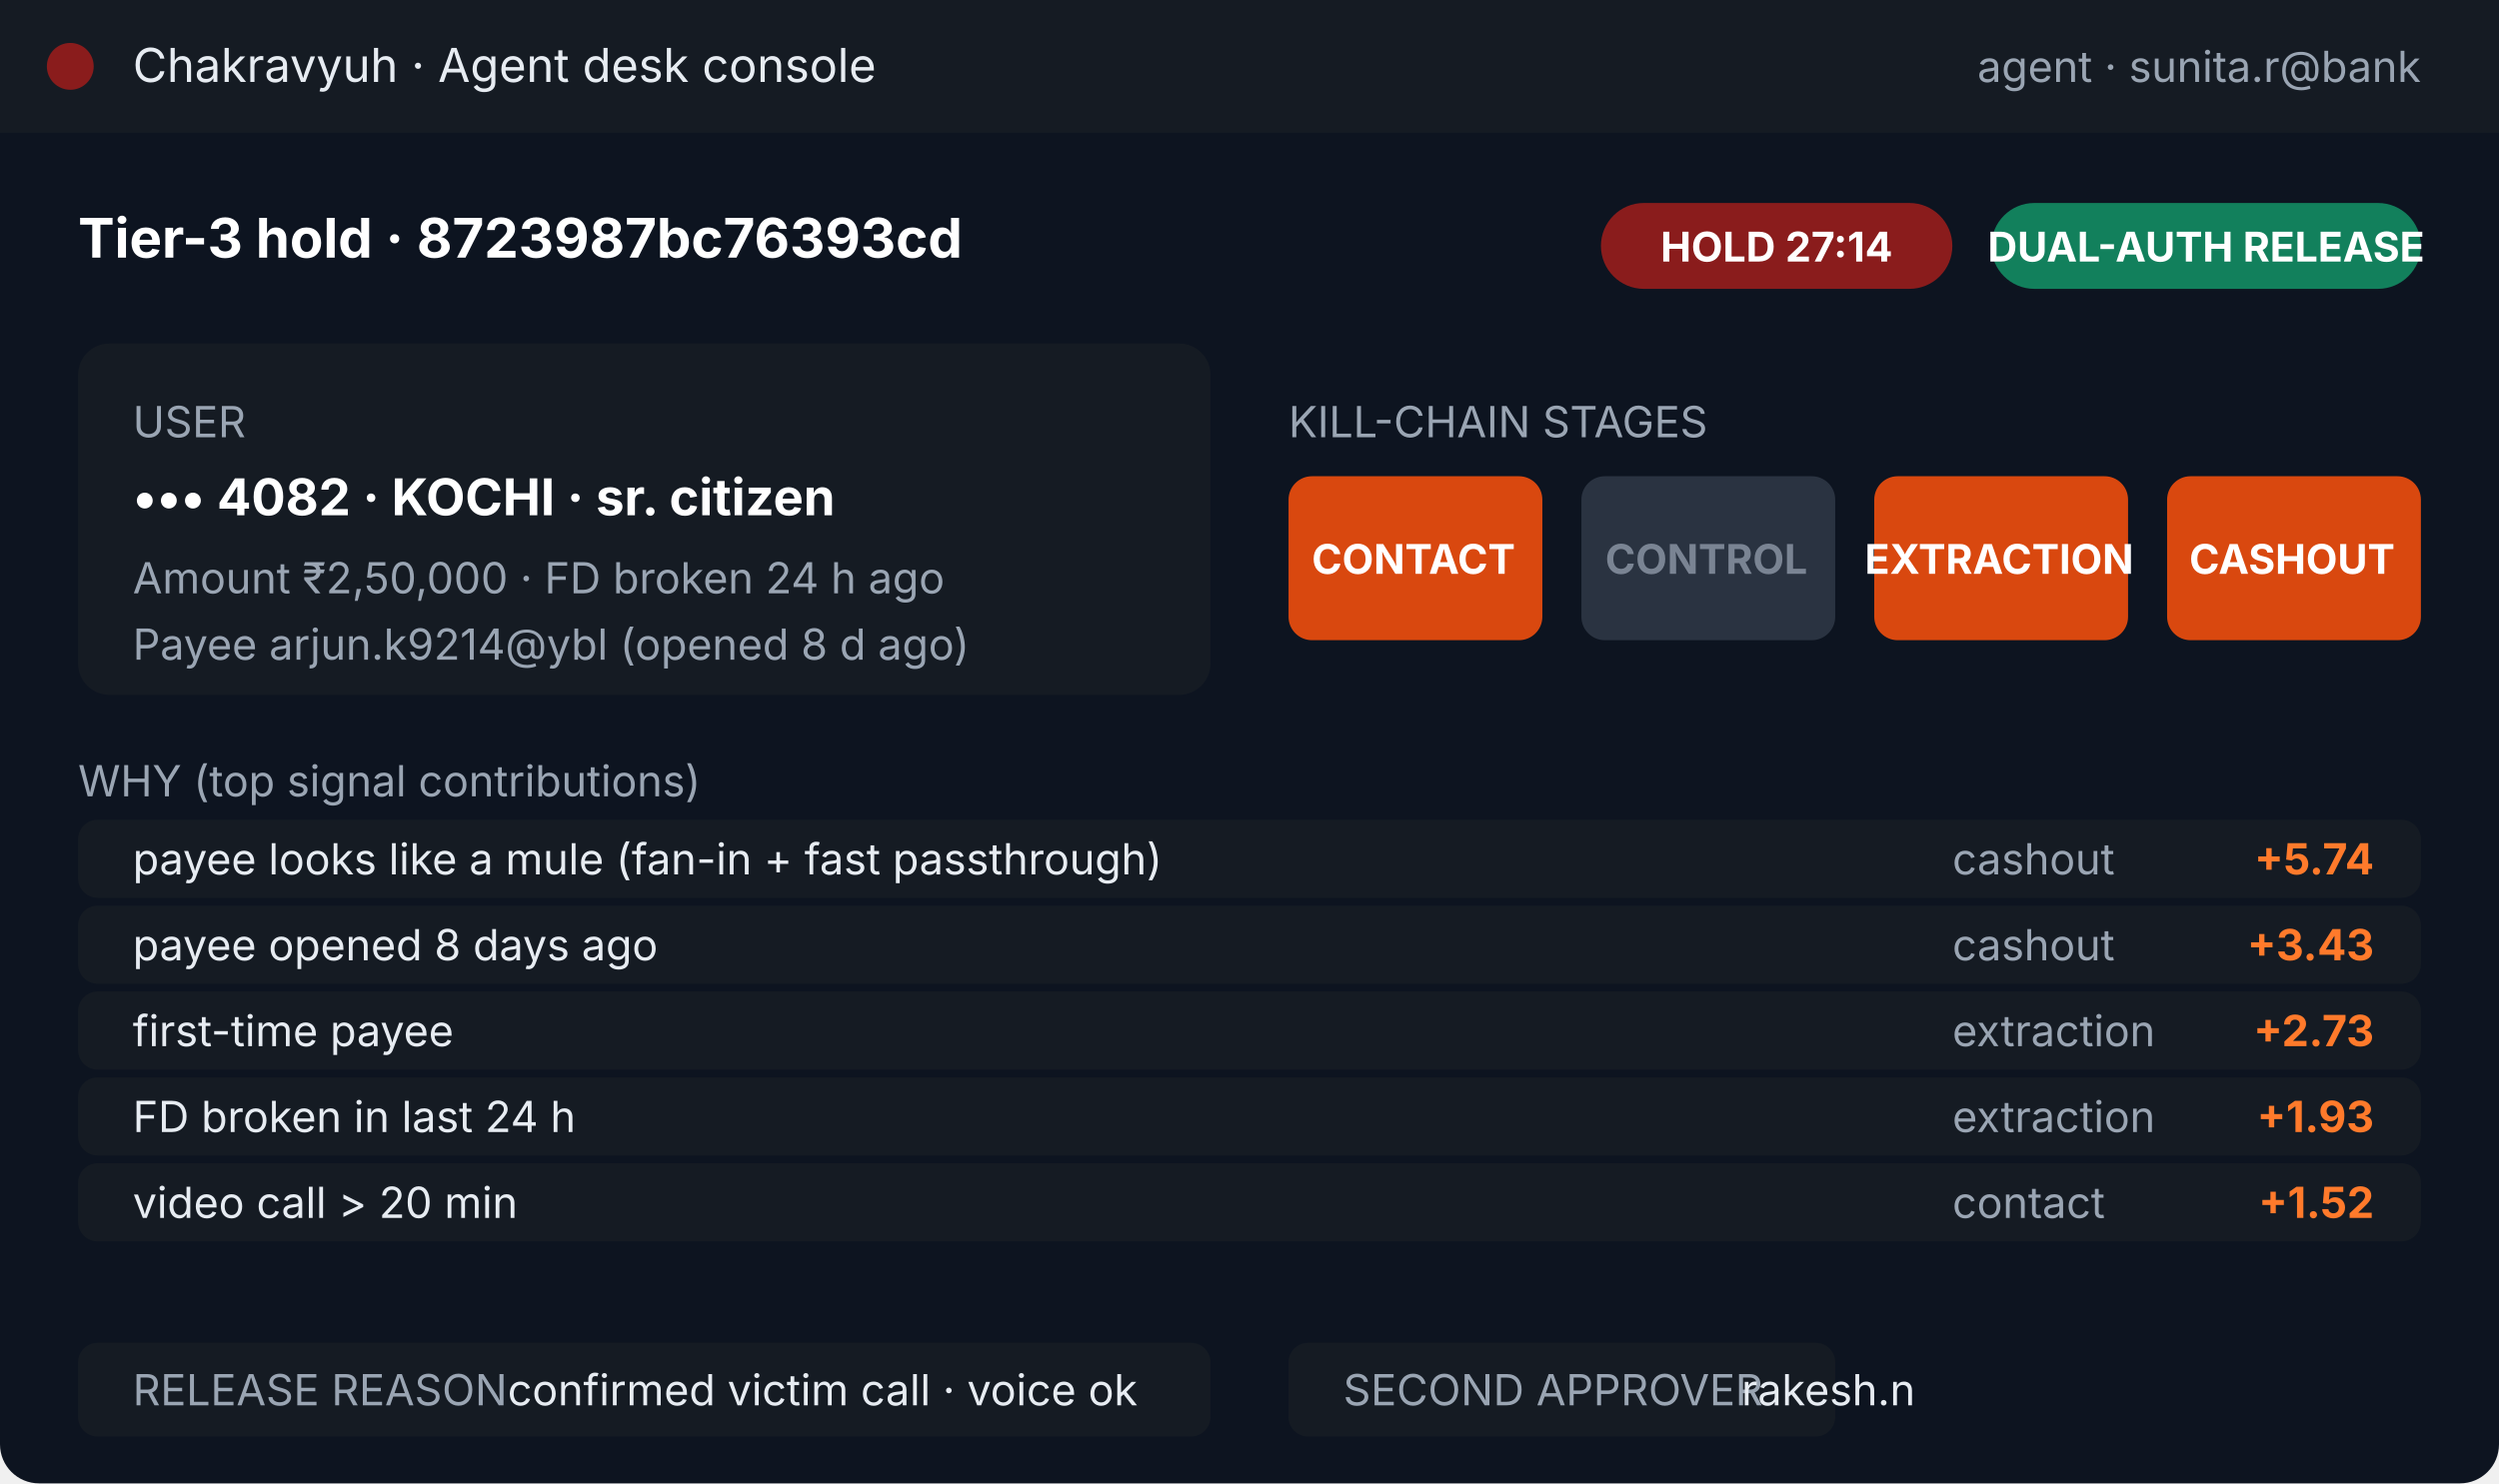
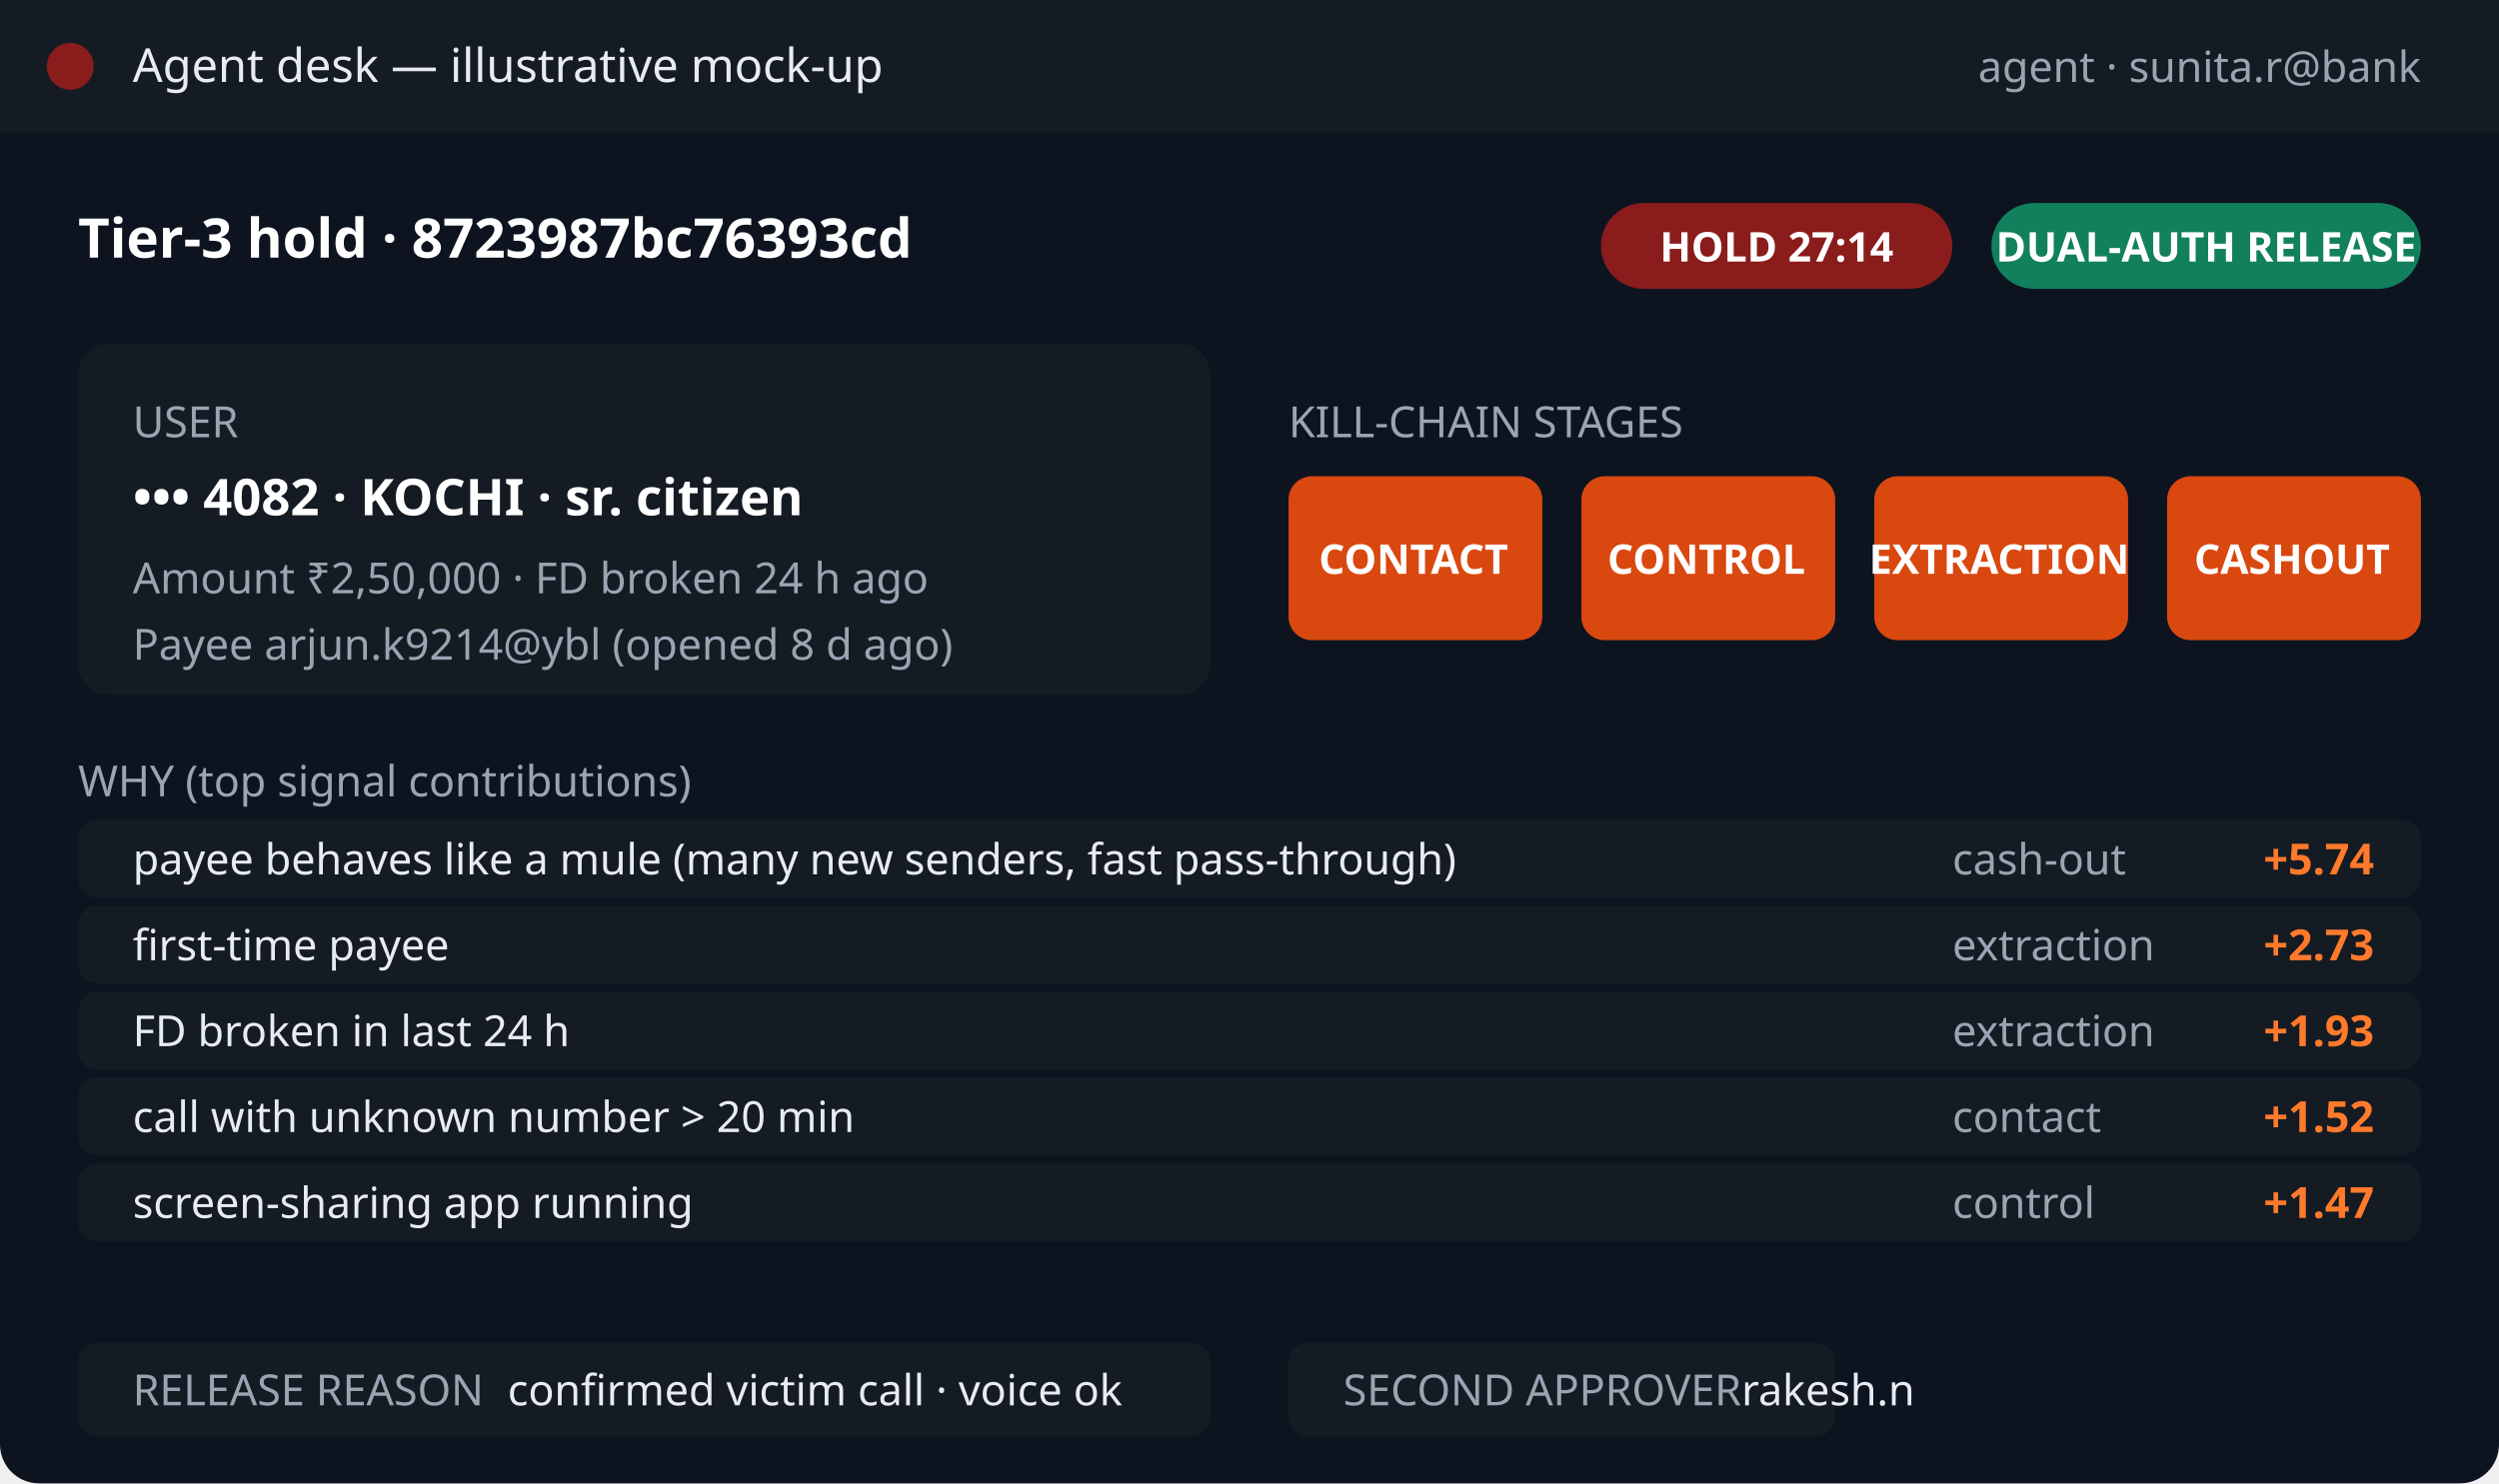
- <svg xmlns="http://www.w3.org/2000/svg" viewBox="0 0 640 380" font-family="Inter, DejaVuSans, sans-serif">
+ <svg xmlns="http://www.w3.org/2000/svg" viewBox="0 0 640 380" font-family="IBM Plex Sans, sans-serif">
  <rect x="0" y="0" width="640" height="380" rx="10" fill="#0d1420" />
  <rect x="0" y="0" width="640" height="34" fill="#151b23" />
  <circle cx="18" cy="17" r="6" fill="#8a1c1c" />
-   <text x="34" y="21" font-size="12" fill="#e7ecf2">Chakravyuh · Agent desk console</text>
+   <text x="34" y="21" font-size="12" fill="#e7ecf2">Agent desk — illustrative mock-up</text>
  <text x="620" y="21" text-anchor="end" font-size="11" fill="#9aa5b3">agent · sunita.r@bank</text>
  <text x="20" y="66" font-size="14" font-weight="700" fill="#ffffff">Tier-3 hold · 8723987bc76393cd</text>
  <rect x="410" y="52" width="90" height="22" rx="11" fill="#8a1c1c" />
  <text x="455" y="67" text-anchor="middle" font-size="10.5" font-weight="700" fill="#ffffff">HOLD 27:14</text>
  <rect x="510" y="52" width="110" height="22" rx="11" fill="#12805c" />
  <text x="565" y="67" text-anchor="middle" font-size="10.5" font-weight="700" fill="#ffffff">DUAL-AUTH RELEASE</text>
  <rect x="20" y="88" width="290" height="90" rx="8" fill="#151b23" />
  <text x="34" y="112" font-size="11" fill="#9aa5b3">USER</text>
  <text x="34" y="132" font-size="13" font-weight="700" fill="#ffffff">••• 4082  · KOCHI · sr. citizen</text>
  <text x="34" y="152" font-size="11" fill="#9aa5b3">Amount ₹2,50,000  · FD broken 24 h ago</text>
  <text x="34" y="169" font-size="11" fill="#9aa5b3">Payee arjun.k9214@ybl (opened 8 d ago)</text>
  <text x="330" y="112" font-size="11" fill="#9aa5b3">KILL-CHAIN STAGES</text>
  <rect x="330" y="122" width="65" height="42" rx="6" fill="#d9480f" />
  <text x="362" y="147" text-anchor="middle" font-size="10.5" font-weight="700" fill="#ffffff">CONTACT</text>
-   <rect x="405" y="122" width="65" height="42" rx="6" fill="#2a3341" />
-   <text x="437" y="147" text-anchor="middle" font-size="10.5" font-weight="700" fill="#7a8493">CONTROL</text>
+   <rect x="405" y="122" width="65" height="42" rx="6" fill="#d9480f" />
+   <text x="437" y="147" text-anchor="middle" font-size="10.5" font-weight="700" fill="#ffffff">CONTROL</text>
  <rect x="480" y="122" width="65" height="42" rx="6" fill="#d9480f" />
  <text x="512" y="147" text-anchor="middle" font-size="10.5" font-weight="700" fill="#ffffff">EXTRACTION</text>
  <rect x="555" y="122" width="65" height="42" rx="6" fill="#d9480f" />
  <text x="587" y="147" text-anchor="middle" font-size="10.5" font-weight="700" fill="#ffffff">CASHOUT</text>
  <text x="20" y="204" font-size="11" fill="#9aa5b3">WHY (top signal contributions)</text>
  <rect x="20" y="210" width="600" height="20" rx="5" fill="#151b23" />
-   <text x="34" y="224" font-size="11" fill="#e7ecf2">payee looks like a mule (fan-in + fast passthrough)</text>
-   <text x="500" y="224" font-size="11" fill="#9aa5b3">cashout</text>
+   <text x="34" y="224" font-size="11" fill="#e7ecf2">payee behaves like a mule (many new senders, fast pass-through)</text>
+   <text x="500" y="224" font-size="11" fill="#9aa5b3">cash-out</text>
  <text x="608" y="224" text-anchor="end" font-size="11" font-weight="700" fill="#ff7a2b">+5.74</text>
  <rect x="20" y="232" width="600" height="20" rx="5" fill="#151b23" />
-   <text x="34" y="246" font-size="11" fill="#e7ecf2">payee opened 8 days ago</text>
-   <text x="500" y="246" font-size="11" fill="#9aa5b3">cashout</text>
-   <text x="608" y="246" text-anchor="end" font-size="11" font-weight="700" fill="#ff7a2b">+3.43</text>
+   <text x="34" y="246" font-size="11" fill="#e7ecf2">first-time payee</text>
+   <text x="500" y="246" font-size="11" fill="#9aa5b3">extraction</text>
+   <text x="608" y="246" text-anchor="end" font-size="11" font-weight="700" fill="#ff7a2b">+2.73</text>
  <rect x="20" y="254" width="600" height="20" rx="5" fill="#151b23" />
-   <text x="34" y="268" font-size="11" fill="#e7ecf2">first-time payee</text>
+   <text x="34" y="268" font-size="11" fill="#e7ecf2">FD broken in last 24 h</text>
  <text x="500" y="268" font-size="11" fill="#9aa5b3">extraction</text>
-   <text x="608" y="268" text-anchor="end" font-size="11" font-weight="700" fill="#ff7a2b">+2.73</text>
+   <text x="608" y="268" text-anchor="end" font-size="11" font-weight="700" fill="#ff7a2b">+1.93</text>
  <rect x="20" y="276" width="600" height="20" rx="5" fill="#151b23" />
-   <text x="34" y="290" font-size="11" fill="#e7ecf2">FD broken in last 24 h</text>
-   <text x="500" y="290" font-size="11" fill="#9aa5b3">extraction</text>
-   <text x="608" y="290" text-anchor="end" font-size="11" font-weight="700" fill="#ff7a2b">+1.93</text>
+   <text x="34" y="290" font-size="11" fill="#e7ecf2">call with unknown number &gt; 20 min</text>
+   <text x="500" y="290" font-size="11" fill="#9aa5b3">contact</text>
+   <text x="608" y="290" text-anchor="end" font-size="11" font-weight="700" fill="#ff7a2b">+1.52</text>
  <rect x="20" y="298" width="600" height="20" rx="5" fill="#151b23" />
-   <text x="34" y="312" font-size="11" fill="#e7ecf2">video call &gt; 20 min</text>
-   <text x="500" y="312" font-size="11" fill="#9aa5b3">contact</text>
-   <text x="608" y="312" text-anchor="end" font-size="11" font-weight="700" fill="#ff7a2b">+1.52</text>
+   <text x="34" y="312" font-size="11" fill="#e7ecf2">screen-sharing app running</text>
+   <text x="500" y="312" font-size="11" fill="#9aa5b3">control</text>
+   <text x="608" y="312" text-anchor="end" font-size="11" font-weight="700" fill="#ff7a2b">+1.47</text>
  <rect x="20" y="344" width="290" height="24" rx="5" fill="#151b23" />
  <text x="34" y="360" font-size="11" fill="#9aa5b3">RELEASE REASON</text>
  <text x="130" y="360" font-size="11" fill="#e7ecf2">confirmed victim call · voice ok</text>
  <rect x="330" y="344" width="140" height="24" rx="5" fill="#151b23" />
  <text x="344" y="360" font-size="11" fill="#9aa5b3">SECOND APPROVER</text>
  <text x="446" y="360" font-size="11" fill="#e7ecf2">rakesh.n</text>
</svg>
